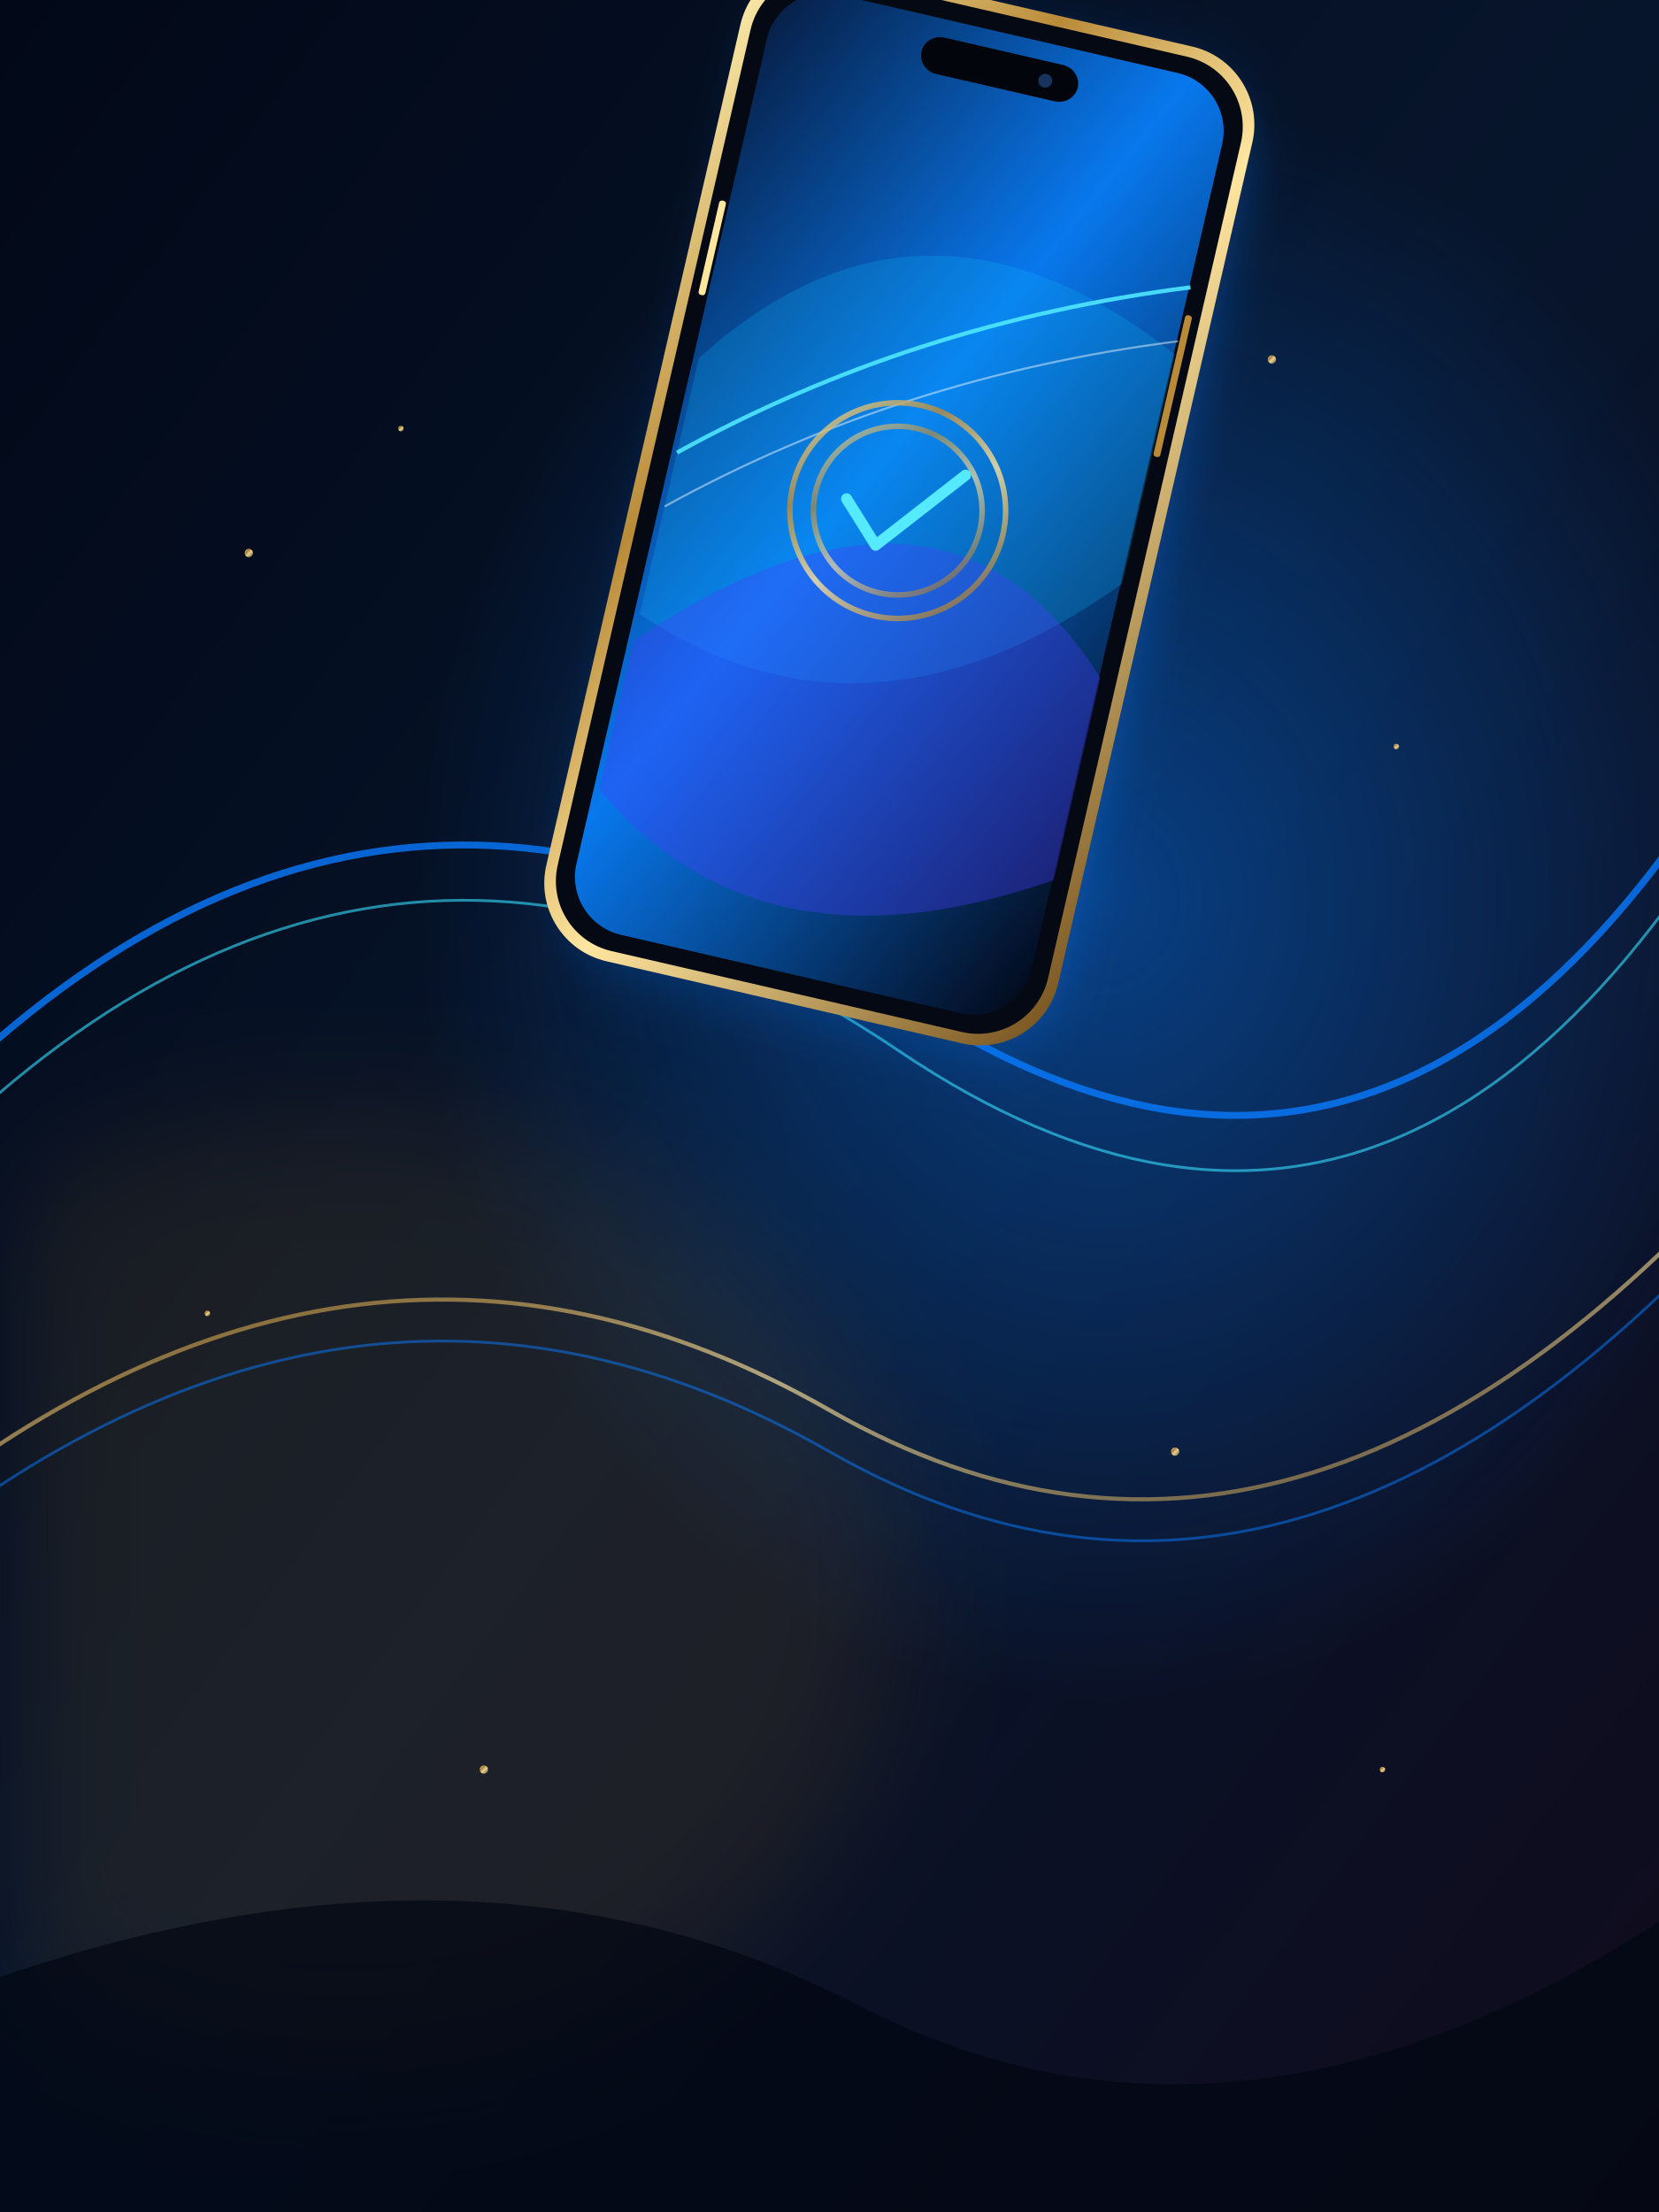
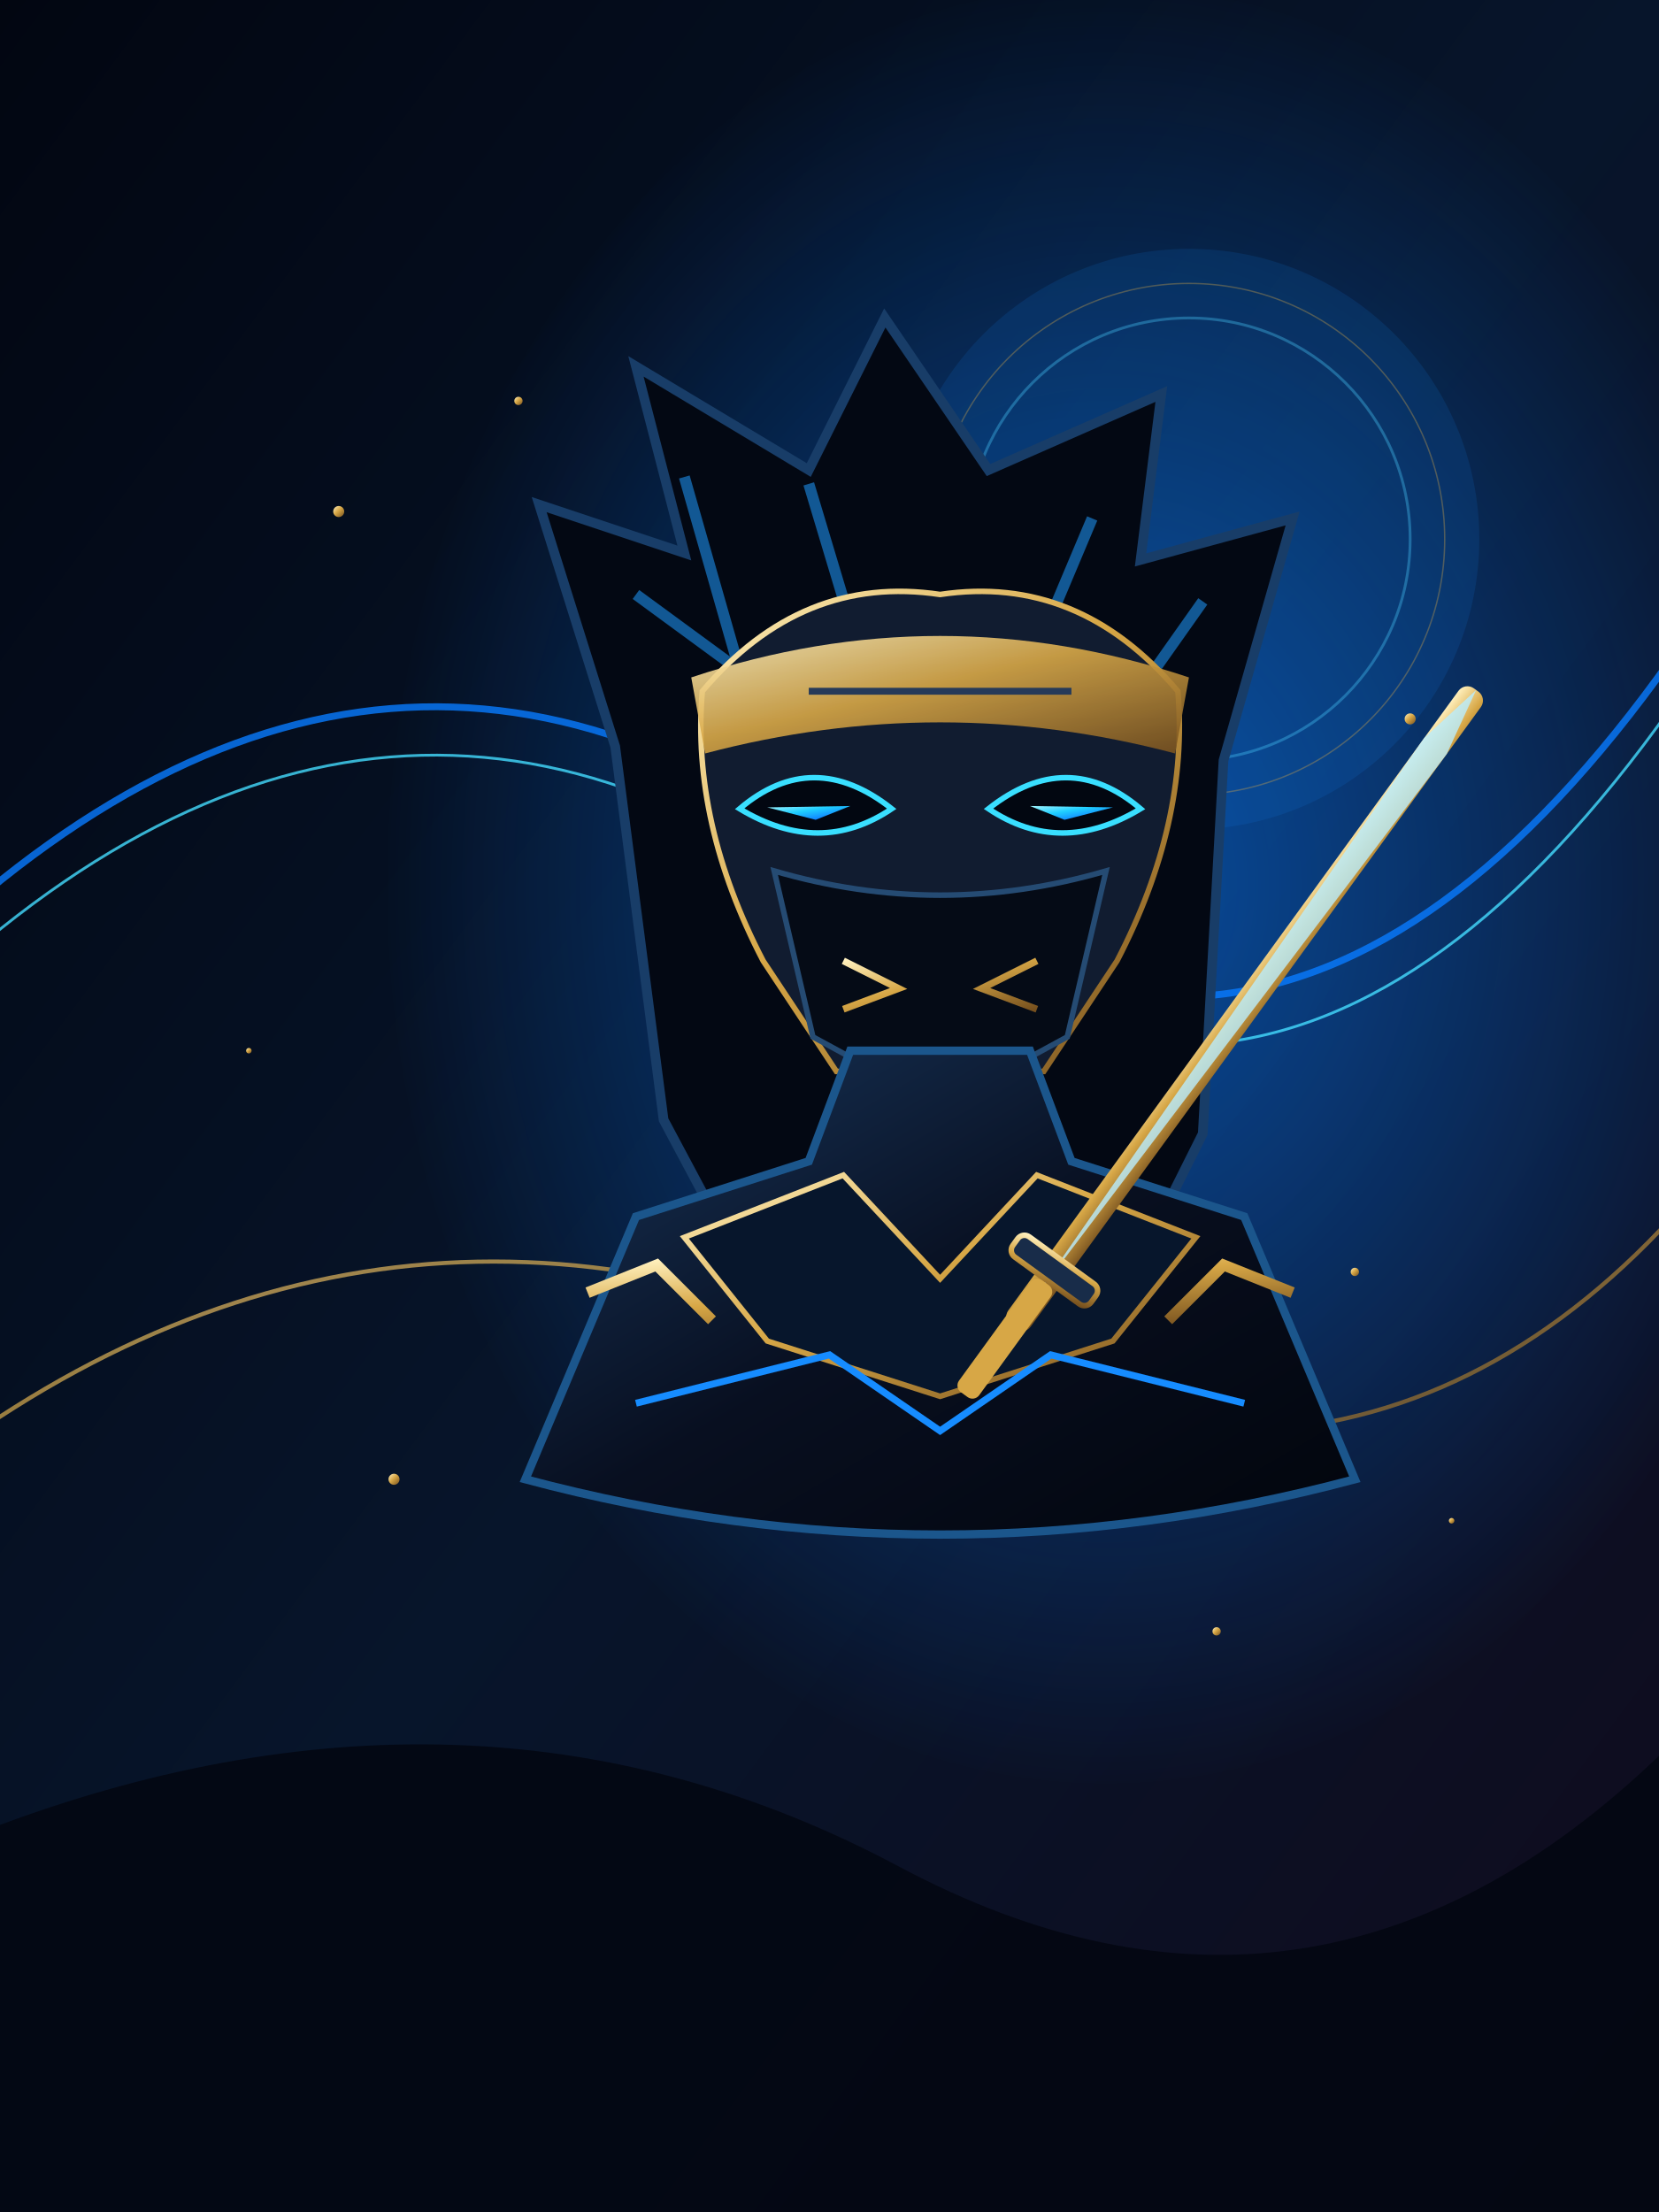
<svg xmlns="http://www.w3.org/2000/svg" width="1200" height="1600" viewBox="0 0 1200 1600">
  <defs>
-     <linearGradient id="bg" x1="0" y1="0" x2="1" y2="1">
-       <stop offset="0" stop-color="#020817" />
-       <stop offset=".5" stop-color="#07152c" />
-       <stop offset="1" stop-color="#100b1c" />
+     <linearGradient id="bg" x2="1" y2="1">
+       <stop stop-color="#020611" />
+       <stop offset=".5" stop-color="#07152b" />
+       <stop offset="1" stop-color="#100b1d" />
    </linearGradient>
-     <linearGradient id="metal" x1="0" y1="0" x2="1" y2="1">
-       <stop offset="0" stop-color="#fff0b0" />
-       <stop offset=".3" stop-color="#b98b39" />
-       <stop offset=".55" stop-color="#ffe6a0" />
-       <stop offset="1" stop-color="#74501b" />
+     <linearGradient id="cloak" x2="1" y2="1">
+       <stop stop-color="#18365c" />
+       <stop offset=".5" stop-color="#080f20" />
+       <stop offset="1" stop-color="#02050c" />
    </linearGradient>
-     <linearGradient id="screen" x1="0" y1="0" x2="1" y2="1">
-       <stop offset="0" stop-color="#071d42" />
-       <stop offset=".45" stop-color="#0878ed" />
-       <stop offset="1" stop-color="#030817" />
+     <linearGradient id="gold" x2="1" y2="1">
+       <stop stop-color="#fff0bd" />
+       <stop offset=".45" stop-color="#d7a746" />
+       <stop offset="1" stop-color="#76501e" />
    </linearGradient>
-     <linearGradient id="blue" x1="0" y1="0" x2="1" y2="1">
-       <stop offset="0" stop-color="#38e8ff" />
-       <stop offset=".5" stop-color="#087bff" />
-       <stop offset="1" stop-color="#493dff" />
+     <linearGradient id="blue" x2="1" y2="1">
+       <stop stop-color="#a5f6ff" />
+       <stop offset=".4" stop-color="#20cfff" />
+       <stop offset="1" stop-color="#0758ff" />
    </linearGradient>
-     <radialGradient id="glow">
-       <stop stop-color="#087bff" stop-opacity=".42" />
+     <radialGradient id="aura">
+       <stop stop-color="#087bff" stop-opacity=".55" />
      <stop offset="1" stop-color="#087bff" stop-opacity="0" />
    </radialGradient>
-     <filter id="blur">
-       <feGaussianBlur stdDeviation="45" />
-     </filter>
-     <filter id="shadow">
-       <feGaussianBlur stdDeviation="20" />
+     <filter id="glow">
+       <feGaussianBlur stdDeviation="15" />
    </filter>
  </defs>
  <rect width="1200" height="1600" fill="url(#bg)" />
-   <ellipse cx="800" cy="650" rx="500" ry="580" fill="url(#glow)" />
-   <ellipse cx="250" cy="1150" rx="400" ry="350" fill="#a87524" opacity=".13" filter="url(#blur)" />
+   <ellipse cx="800" cy="640" rx="520" ry="650" fill="url(#aura)" />
+   <circle cx="860" cy="390" r="210" fill="#138bff" opacity=".12" />
+   <circle cx="860" cy="390" r="160" fill="none" stroke="#4acfff" stroke-width="2" opacity=".35" />
+   <circle cx="860" cy="390" r="185" fill="none" stroke="#d7a746" stroke-width="1" opacity=".35" />
  <g fill="none" stroke-linecap="round">
-     <path d="M-100 850 Q250 450 650 720 T1320 420" stroke="#087bff" stroke-width="5" opacity=".8" />
-     <path d="M-100 890 Q250 490 650 760 T1320 460" stroke="#35dfff" stroke-width="2" opacity=".6" />
-     <path d="M-100 1120 Q250 820 600 1020 T1300 800" stroke="url(#metal)" stroke-width="3" opacity=".65" />
-     <path d="M-100 1150 Q250 850 600 1050 T1300 830" stroke="#087bff" stroke-width="2" opacity=".5" />
+     <path d="M-100 730 Q260 350 620 630 T1300 330" stroke="#087bff" stroke-width="5" opacity=".8" />
+     <path d="M-100 765 Q260 385 620 665 T1300 365" stroke="#44dcff" stroke-width="2" opacity=".8" />
+     <path d="M-100 1100 Q250 800 650 980 T1300 760" stroke="url(#gold)" stroke-width="3" opacity=".7" />
  </g>
-   <g transform="translate(655 345) rotate(13)">
-     <rect x="-175" y="-330" width="370" height="720" rx="58" fill="#087bff" opacity=".3" filter="url(#shadow)" />
-     <rect x="-190" y="-350" width="380" height="740" rx="58" fill="url(#metal)" />
-     <rect x="-182" y="-342" width="364" height="724" rx="52" fill="#050913" />
-     <rect x="-169" y="-329" width="338" height="698" rx="43" fill="url(#screen)" />
-     <path d="M-165 -50 Q-40 -230 170 -130 L170 40 Q20 210 -165 140Z" fill="#0cb9ff" opacity=".22" />
-     <path d="M-165 160 Q20 -40 170 110 L170 260 Q-20 380 -165 270Z" fill="#483bff" opacity=".35" />
-     <path d="M-165 20 Q-20 -110 170 -180" fill="none" stroke="#4ee7ff" stroke-width="3" opacity=".9" />
-     <path d="M-165 60 Q-20 -70 170 -140" fill="none" stroke="#ffffff" stroke-width="1.5" opacity=".45" />
-     <rect x="-58" y="-316" width="116" height="27" rx="14" fill="#02050b" />
-     <circle cx="34" cy="-302" r="5" fill="#16345d" />
-     <g transform="translate(0 25)" fill="none" stroke="url(#metal)" stroke-width="4">
-       <circle r="78" opacity=".8" />
-       <circle r="61" opacity=".65" />
-       <path d="M-38 0 L-10 28 L42 -36" stroke="#55eaff" stroke-width="8" stroke-linecap="round" stroke-linejoin="round" />
+   <g transform="translate(680 650)">
+     <path d="M-235 -110 L-290 -285 L-185 -250 L-220 -385            L-95 -310 L-40 -420 L35 -310 L160 -365            L145 -245 L255 -275 L205 -100            L190 170 L120 310 L-120 310 L-200 160Z" fill="#030813" stroke="#183d68" stroke-width="7" />
+     <path d="M-220 -220 L-145 -165 L-185 -305            M-95 -300 L-65 -200            M110 -275 L70 -180            M190 -215 L130 -130" fill="none" stroke="#1a83d8" stroke-width="8" opacity=".65" />
+     <path d="M-172 -150 Q-180 -55 -128 45 L-75 125            L75 125 L128 45 Q180 -55 172 -150            Q100 -235 0 -220 Q-100 -235 -172 -150Z" fill="#111c30" stroke="url(#gold)" stroke-width="4" />
+     <path d="M-180 -160 Q0 -220 180 -160 L170 -105 Q0 -150 -170 -105Z" fill="url(#gold)" opacity=".9" />
+     <path d="M-95 -150 L95 -150" stroke="#263a59" stroke-width="5" />
+     <path d="M-145 -65 Q-92 -110 -35 -65 Q-87 -30 -145 -65Z" fill="#020711" stroke="#39dfff" stroke-width="4" />
+     <path d="M35 -65 Q92 -110 145 -65 Q87 -30 35 -65Z" fill="#020711" stroke="#39dfff" stroke-width="4" />
+     <path d="M-125 -66 L-65 -67 L-90 -57Z" fill="url(#blue)" />
+     <path d="M65 -67 L125 -66 L90 -57Z" fill="url(#blue)" />
+     <path d="M-115 -66 L-65 -66 M65 -66 L115 -66" stroke="#8ef6ff" stroke-width="6" filter="url(#glow)" />
+     <path d="M-120 -20 Q0 15 120 -20 L92 100            L0 150 L-92 100Z" fill="#050b16" stroke="#254b73" stroke-width="4" />
+     <path d="M-70 45 L-30 65 L-70 80            M70 45 L30 65 L70 80" fill="none" stroke="url(#gold)" stroke-width="5" />
+     <path d="M-65 110 L-95 190 L-220 230 L-300 420            Q0 500 300 420 L220 230 L95 190 L65 110Z" fill="url(#cloak)" stroke="#1b568c" stroke-width="6" />
+     <path d="M-185 245 L-70 200 L0 275 L70 200            L185 245 L125 320 L0 360 L-125 320Z" fill="#07162c" stroke="url(#gold)" stroke-width="4" />
+     <path d="M-220 365 L-80 330 L0 385 L80 330 L220 365" fill="none" stroke="#168cff" stroke-width="5" />
+     <path d="M-255 285 L-205 265 L-165 305            M255 285 L205 265 L165 305" fill="none" stroke="url(#gold)" stroke-width="8" />
+     <g transform="rotate(36)">
+       <rect x="215" y="-350" width="20" height="570" rx="8" fill="url(#gold)" />
+       <path d="M225 -350 L235 -300 L225 200 L215 -300Z" fill="#b9edff" opacity=".8" />
+       <rect x="190" y="160" width="70" height="18" rx="6" fill="#182c49" stroke="url(#gold)" stroke-width="4" />
+       <rect x="216" y="180" width="18" height="100" rx="6" fill="#d7a746" />
    </g>
-     <rect x="-176" y="-165" width="5" height="70" rx="2" fill="#ffe6a0" />
-     <rect x="171" y="-160" width="5" height="105" rx="2" fill="#b98b39" />
  </g>
-   <g fill="url(#metal)" opacity=".9">
-     <circle cx="180" cy="400" r="3" />
-     <circle cx="290" cy="310" r="2" />
-     <circle cx="920" cy="260" r="3" />
-     <circle cx="1010" cy="540" r="2" />
-     <circle cx="850" cy="1050" r="3" />
-     <circle cx="350" cy="1280" r="3" />
-     <circle cx="1000" cy="1280" r="2" />
-     <circle cx="150" cy="950" r="2" />
+   <g fill="url(#gold)">
+     <circle cx="245" cy="370" r="4" />
+     <circle cx="375" cy="290" r="3" />
+     <circle cx="1020" cy="520" r="4" />
+     <circle cx="980" cy="920" r="3" />
+     <circle cx="285" cy="1070" r="4" />
+     <circle cx="880" cy="1180" r="3" />
+     <circle cx="180" cy="760" r="2" />
+     <circle cx="1050" cy="1100" r="2" />
  </g>
-   <path d="M0 1430 Q350 1310 620 1450 T1200 1390 L1200 1600 L0 1600Z" fill="#020611" opacity=".7" />
+   <path d="M0 1320 Q350 1190 650 1350 T1200 1270 L1200 1600 L0 1600Z" fill="#020611" opacity=".85" />
</svg>
